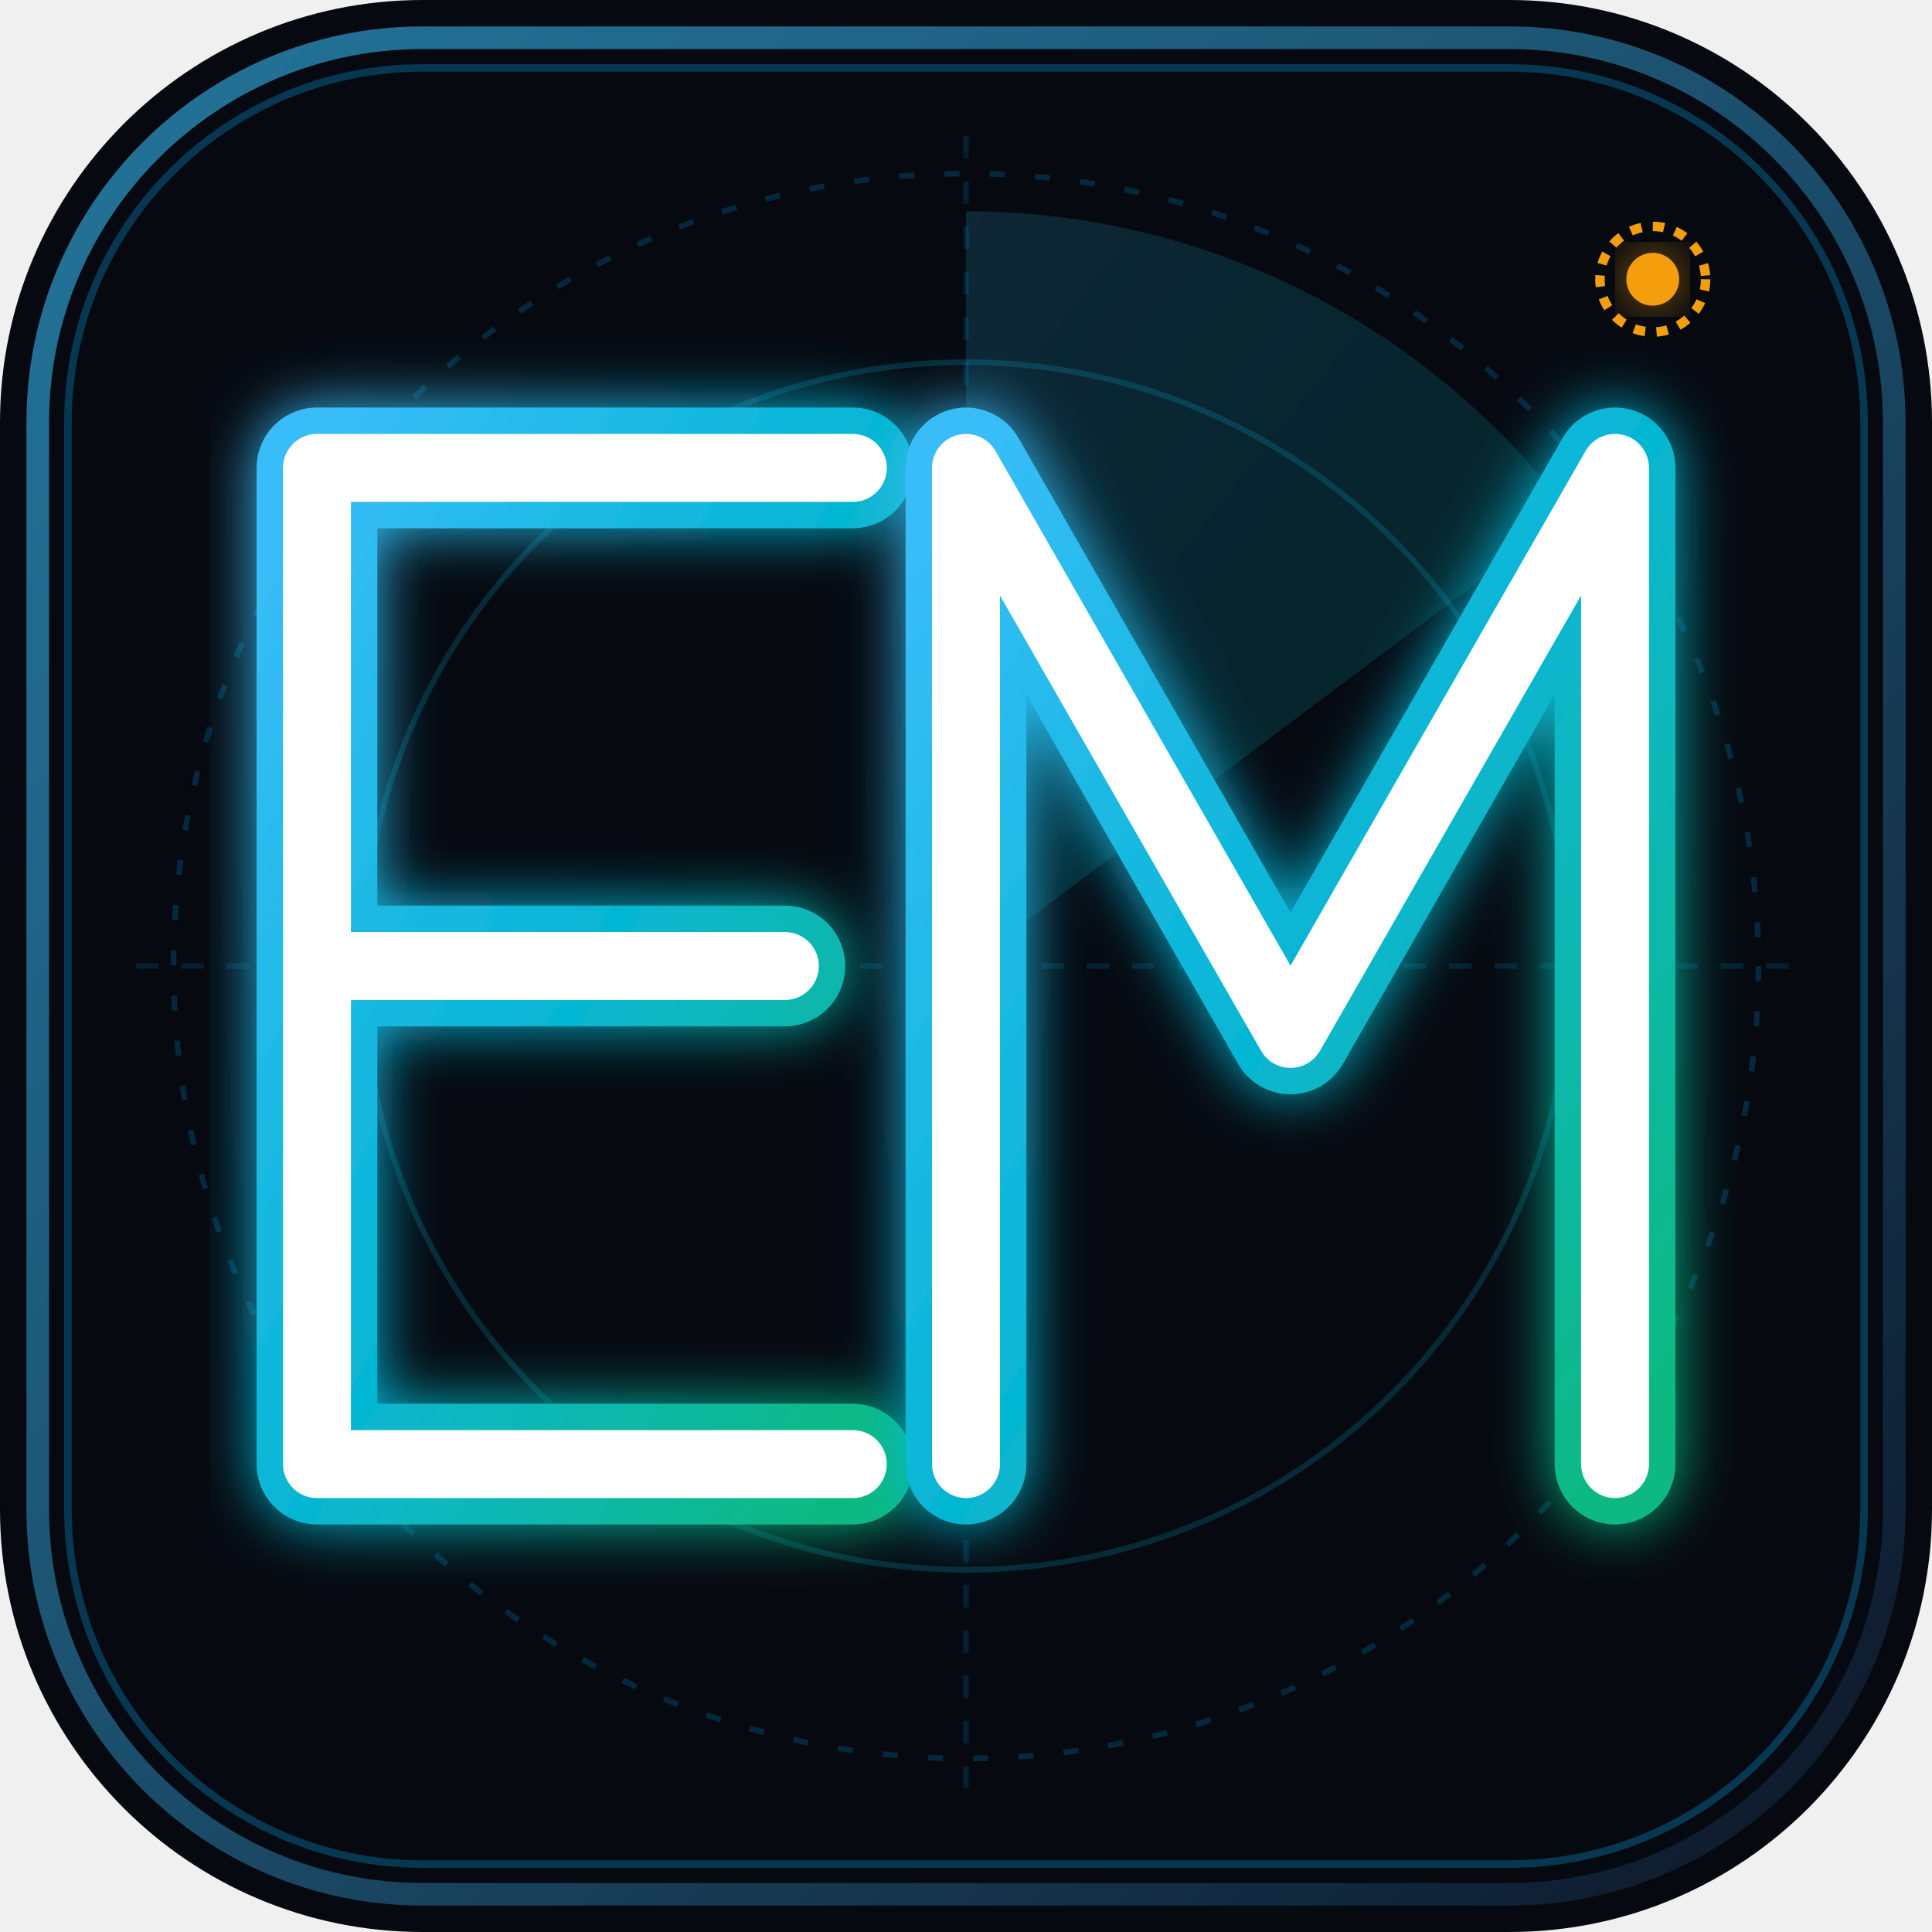
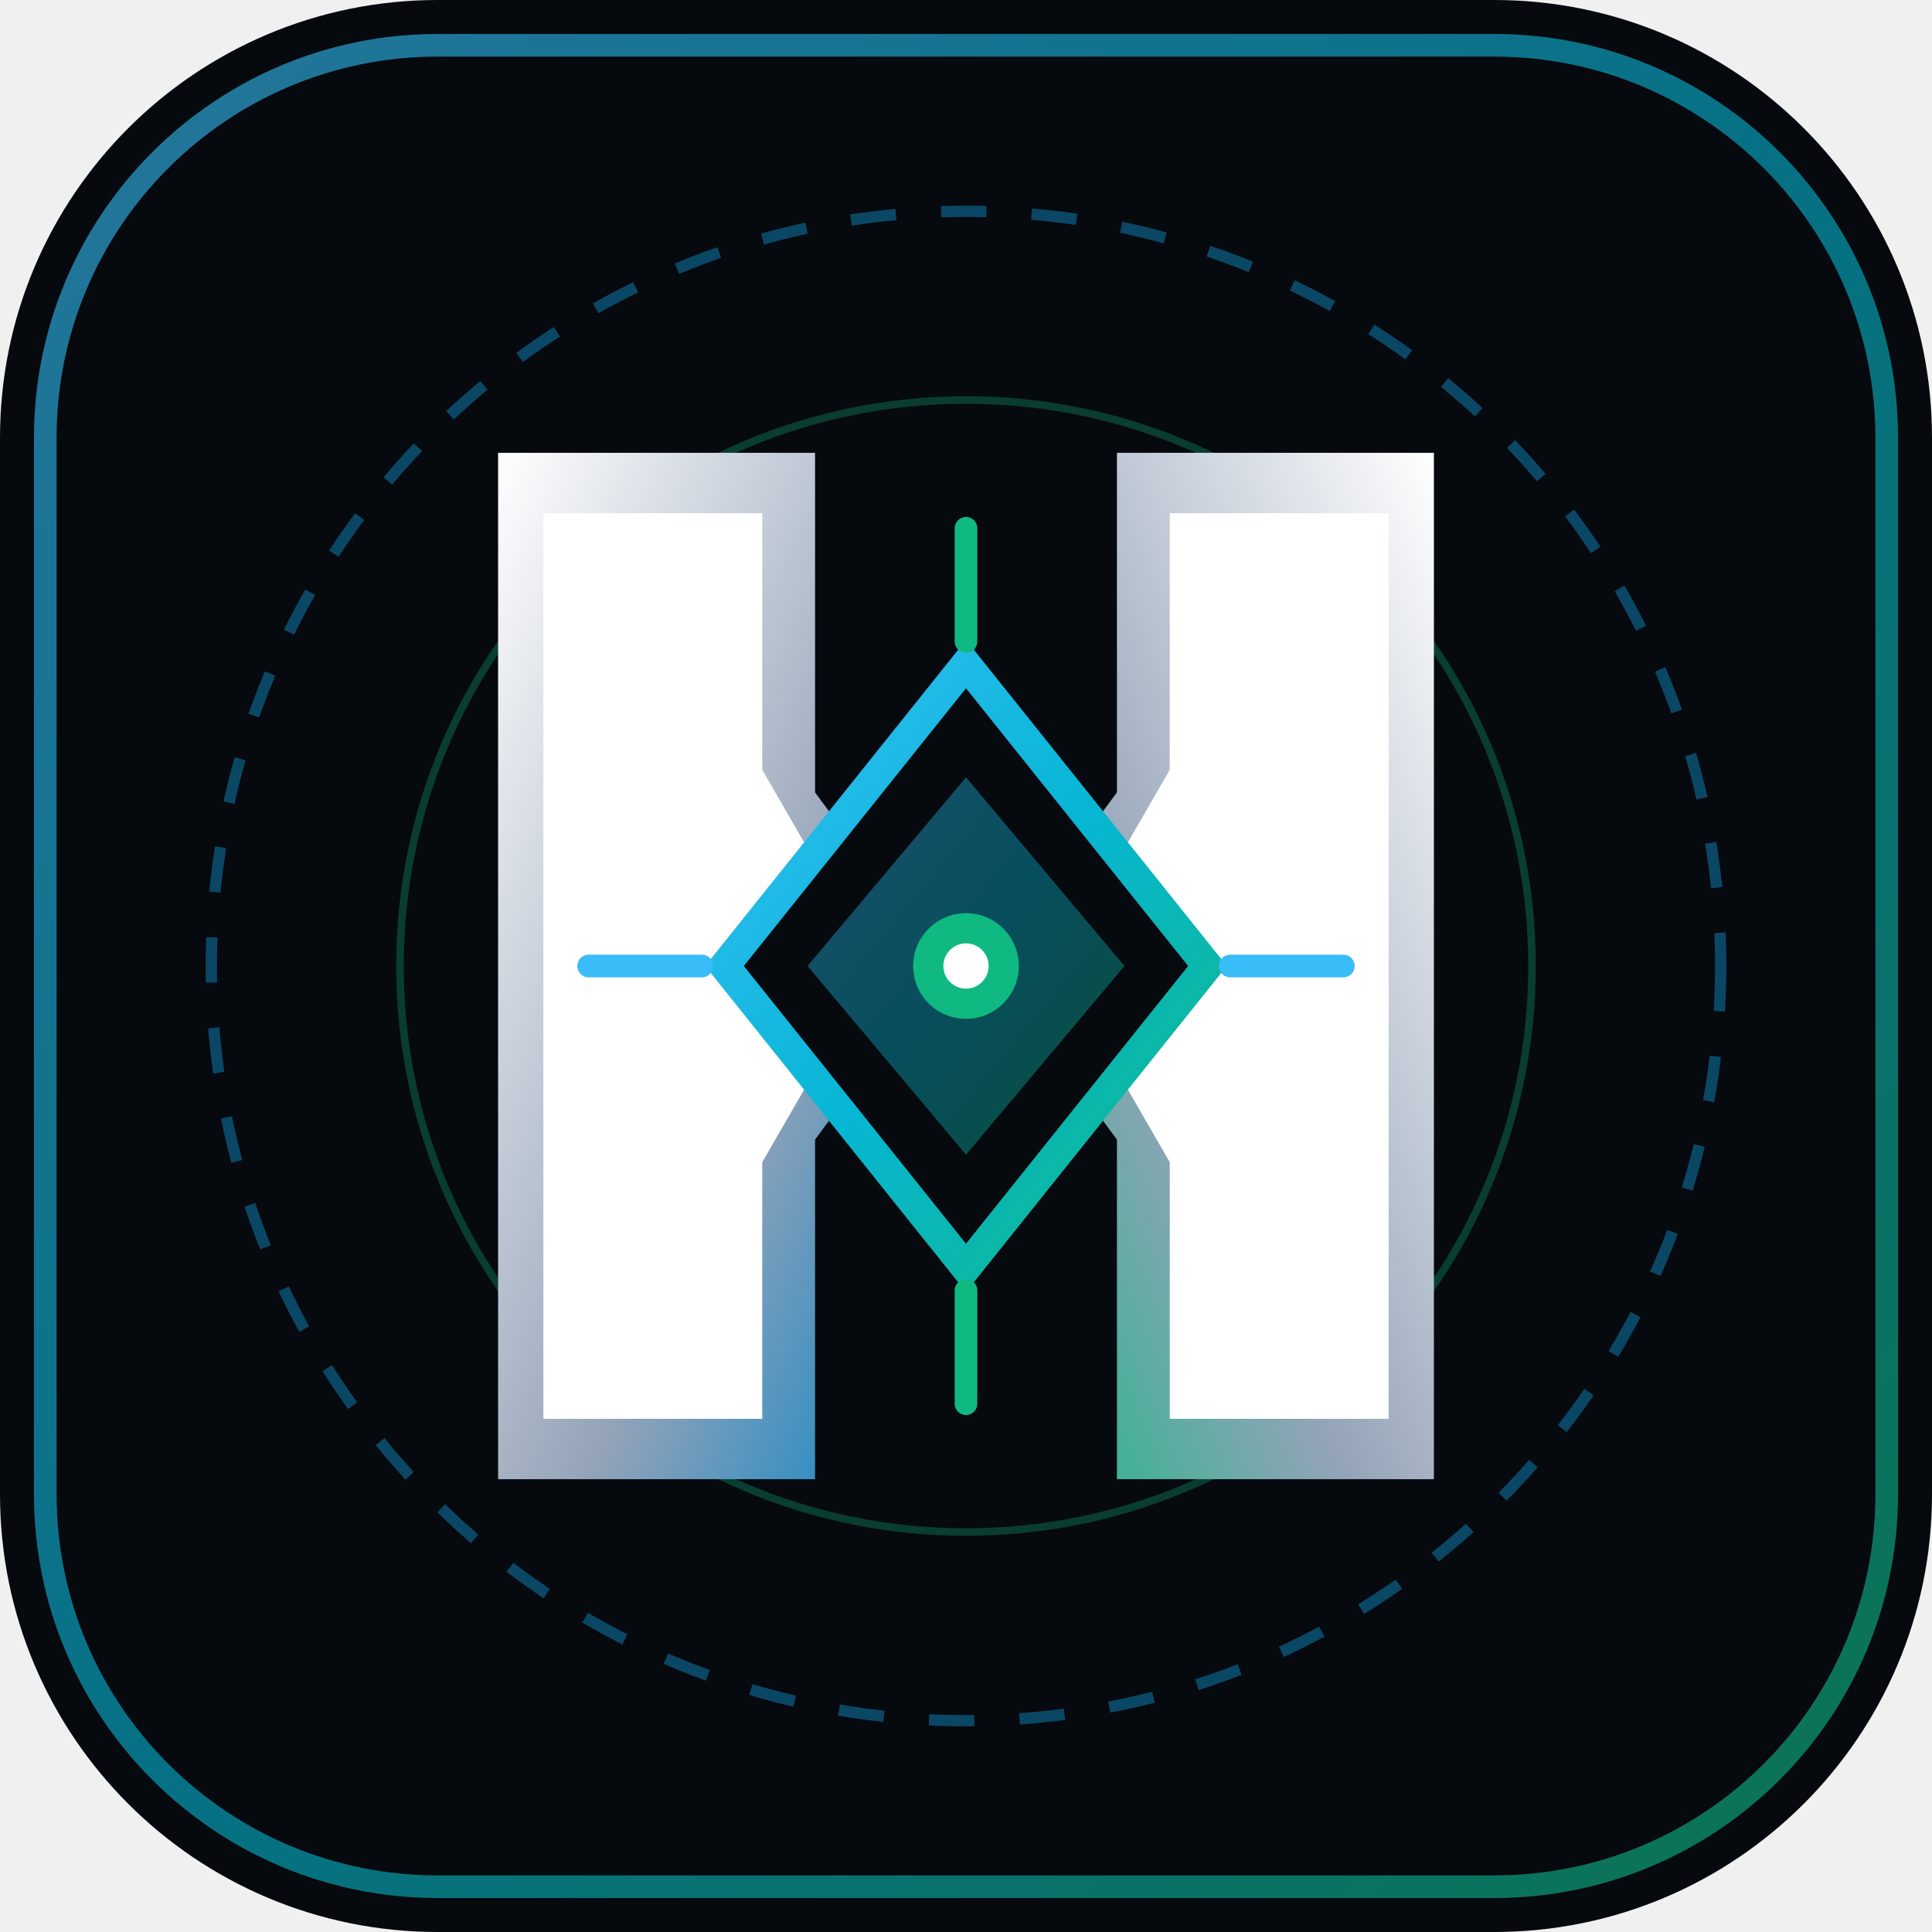
<svg xmlns="http://www.w3.org/2000/svg" viewBox="0 0 512 512" width="100%" height="100%">
  <defs>
-     <filter id="emGlow" x="-20%" y="-20%" width="140%" height="140%">
-       <feGaussianBlur stdDeviation="8" result="blur" />
-       <feComposite in="SourceGraphic" in2="blur" operator="over" />
-     </filter>
-     <linearGradient id="emCyanGrad" x1="0%" y1="0%" x2="100%" y2="100%">
+     <linearGradient id="fav-left" x1="0%" y1="0%" x2="100%" y2="100%">
+       <stop offset="0%" stop-color="#ffffff" />
+       <stop offset="60%" stop-color="#94a3b8" />
+       <stop offset="100%" stop-color="#0284c7" />
+     </linearGradient>
+     <linearGradient id="fav-right" x1="100%" y1="0%" x2="0%" y2="100%">
+       <stop offset="0%" stop-color="#ffffff" />
+       <stop offset="60%" stop-color="#94a3b8" />
+       <stop offset="100%" stop-color="#10b981" />
+     </linearGradient>
+     <linearGradient id="fav-core" x1="0%" y1="0%" x2="100%" y2="100%">
      <stop offset="0%" stop-color="#38bdf8" />
      <stop offset="50%" stop-color="#06b6d4" />
      <stop offset="100%" stop-color="#10b981" />
    </linearGradient>
-     <linearGradient id="emBevel" x1="0%" y1="0%" x2="100%" y2="100%">
-       <stop offset="0%" stop-color="#38bdf8" stop-opacity="0.6" />
-       <stop offset="100%" stop-color="#0f172a" stop-opacity="0.8" />
-     </linearGradient>
  </defs>
-   <rect width="512" height="512" rx="112" fill="#060910" />
-   <rect x="10" y="10" width="492" height="492" rx="102" fill="none" stroke="url(#emBevel)" stroke-width="6" />
-   <rect x="18" y="18" width="476" height="476" rx="94" fill="none" stroke="#0ea5e9" stroke-opacity="0.3" stroke-width="2" />
-   <circle cx="256" cy="256" r="210" fill="none" stroke="#0284c7" stroke-width="1.5" stroke-dasharray="4 8" opacity="0.25" />
-   <circle cx="256" cy="256" r="160" fill="none" stroke="#06b6d4" stroke-width="1.5" opacity="0.2" />
-   <line x1="256" y1="36" x2="256" y2="476" stroke="#0284c7" stroke-width="1.5" stroke-dasharray="6 6" opacity="0.18" />
-   <line x1="36" y1="256" x2="476" y2="256" stroke="#0284c7" stroke-width="1.5" stroke-dasharray="6 6" opacity="0.18" />
-   <path d="M 256,256 L 416,136 A 200,200 0 0,0 256,56 Z" fill="url(#emCyanGrad)" fill-opacity="0.16" />
-   <path d="M 226,124 L 84,124 L 84,388 L 226,388 M 84,256 L 208,256" fill="none" stroke="url(#emCyanGrad)" stroke-width="32" stroke-linecap="round" stroke-linejoin="round" filter="url(#emGlow)" />
-   <path d="M 256,388 L 256,124 L 342,274 L 428,124 L 428,388" fill="none" stroke="url(#emCyanGrad)" stroke-width="32" stroke-linecap="round" stroke-linejoin="round" filter="url(#emGlow)" />
-   <path d="M 226,124 L 84,124 L 84,388 L 226,388 M 84,256 L 208,256" fill="none" stroke="#ffffff" stroke-width="18" stroke-linecap="round" stroke-linejoin="round" />
-   <path d="M 256,388 L 256,124 L 342,274 L 428,124 L 428,388" fill="none" stroke="#ffffff" stroke-width="18" stroke-linecap="round" stroke-linejoin="round" />
-   <circle cx="438" cy="74" r="7" fill="#f59e0b" filter="url(#emGlow)" />
-   <circle cx="438" cy="74" r="14" fill="none" stroke="#f59e0b" stroke-width="2.5" stroke-dasharray="3 3" />
+   <rect width="512" height="512" rx="116" fill="#06090e" />
+   <rect x="12" y="12" width="488" height="488" rx="104" fill="none" stroke="url(#fav-core)" stroke-opacity="0.6" stroke-width="6" />
+   <circle cx="256" cy="256" r="200" fill="none" stroke="#0ea5e9" stroke-width="3" stroke-dasharray="12 12" opacity="0.4" />
+   <circle cx="256" cy="256" r="150" fill="none" stroke="#10b981" stroke-width="2" opacity="0.3" />
+   <path d="M 132 120 L 216 120 L 216 210 L 250 256 L 216 302 L 216 392 L 132 392 Z" fill="url(#fav-left)" />
+   <path d="M 144 136 L 202 136 L 202 204 L 232 256 L 202 308 L 202 376 L 144 376 Z" fill="#ffffff" />
+   <path d="M 380 120 L 296 120 L 296 210 L 262 256 L 296 302 L 296 392 L 380 392 Z" fill="url(#fav-right)" />
+   <path d="M 368 136 L 310 136 L 310 204 L 280 256 L 310 308 L 310 376 L 368 376 Z" fill="#ffffff" />
+   <polygon points="256,176 320,256 256,336 192,256" fill="#06090e" stroke="url(#fav-core)" stroke-width="8" />
+   <polygon points="256,206 298,256 256,306 214,256" fill="url(#fav-core)" opacity="0.4" />
+   <line x1="256" y1="140" x2="256" y2="170" stroke="#10b981" stroke-width="6" stroke-linecap="round" />
+   <line x1="256" y1="342" x2="256" y2="372" stroke="#10b981" stroke-width="6" stroke-linecap="round" />
+   <line x1="156" y1="256" x2="186" y2="256" stroke="#38bdf8" stroke-width="6" stroke-linecap="round" />
+   <line x1="326" y1="256" x2="356" y2="256" stroke="#38bdf8" stroke-width="6" stroke-linecap="round" />
+   <circle cx="256" cy="256" r="14" fill="#10b981" />
+   <circle cx="256" cy="256" r="6" fill="#ffffff" />
</svg>
